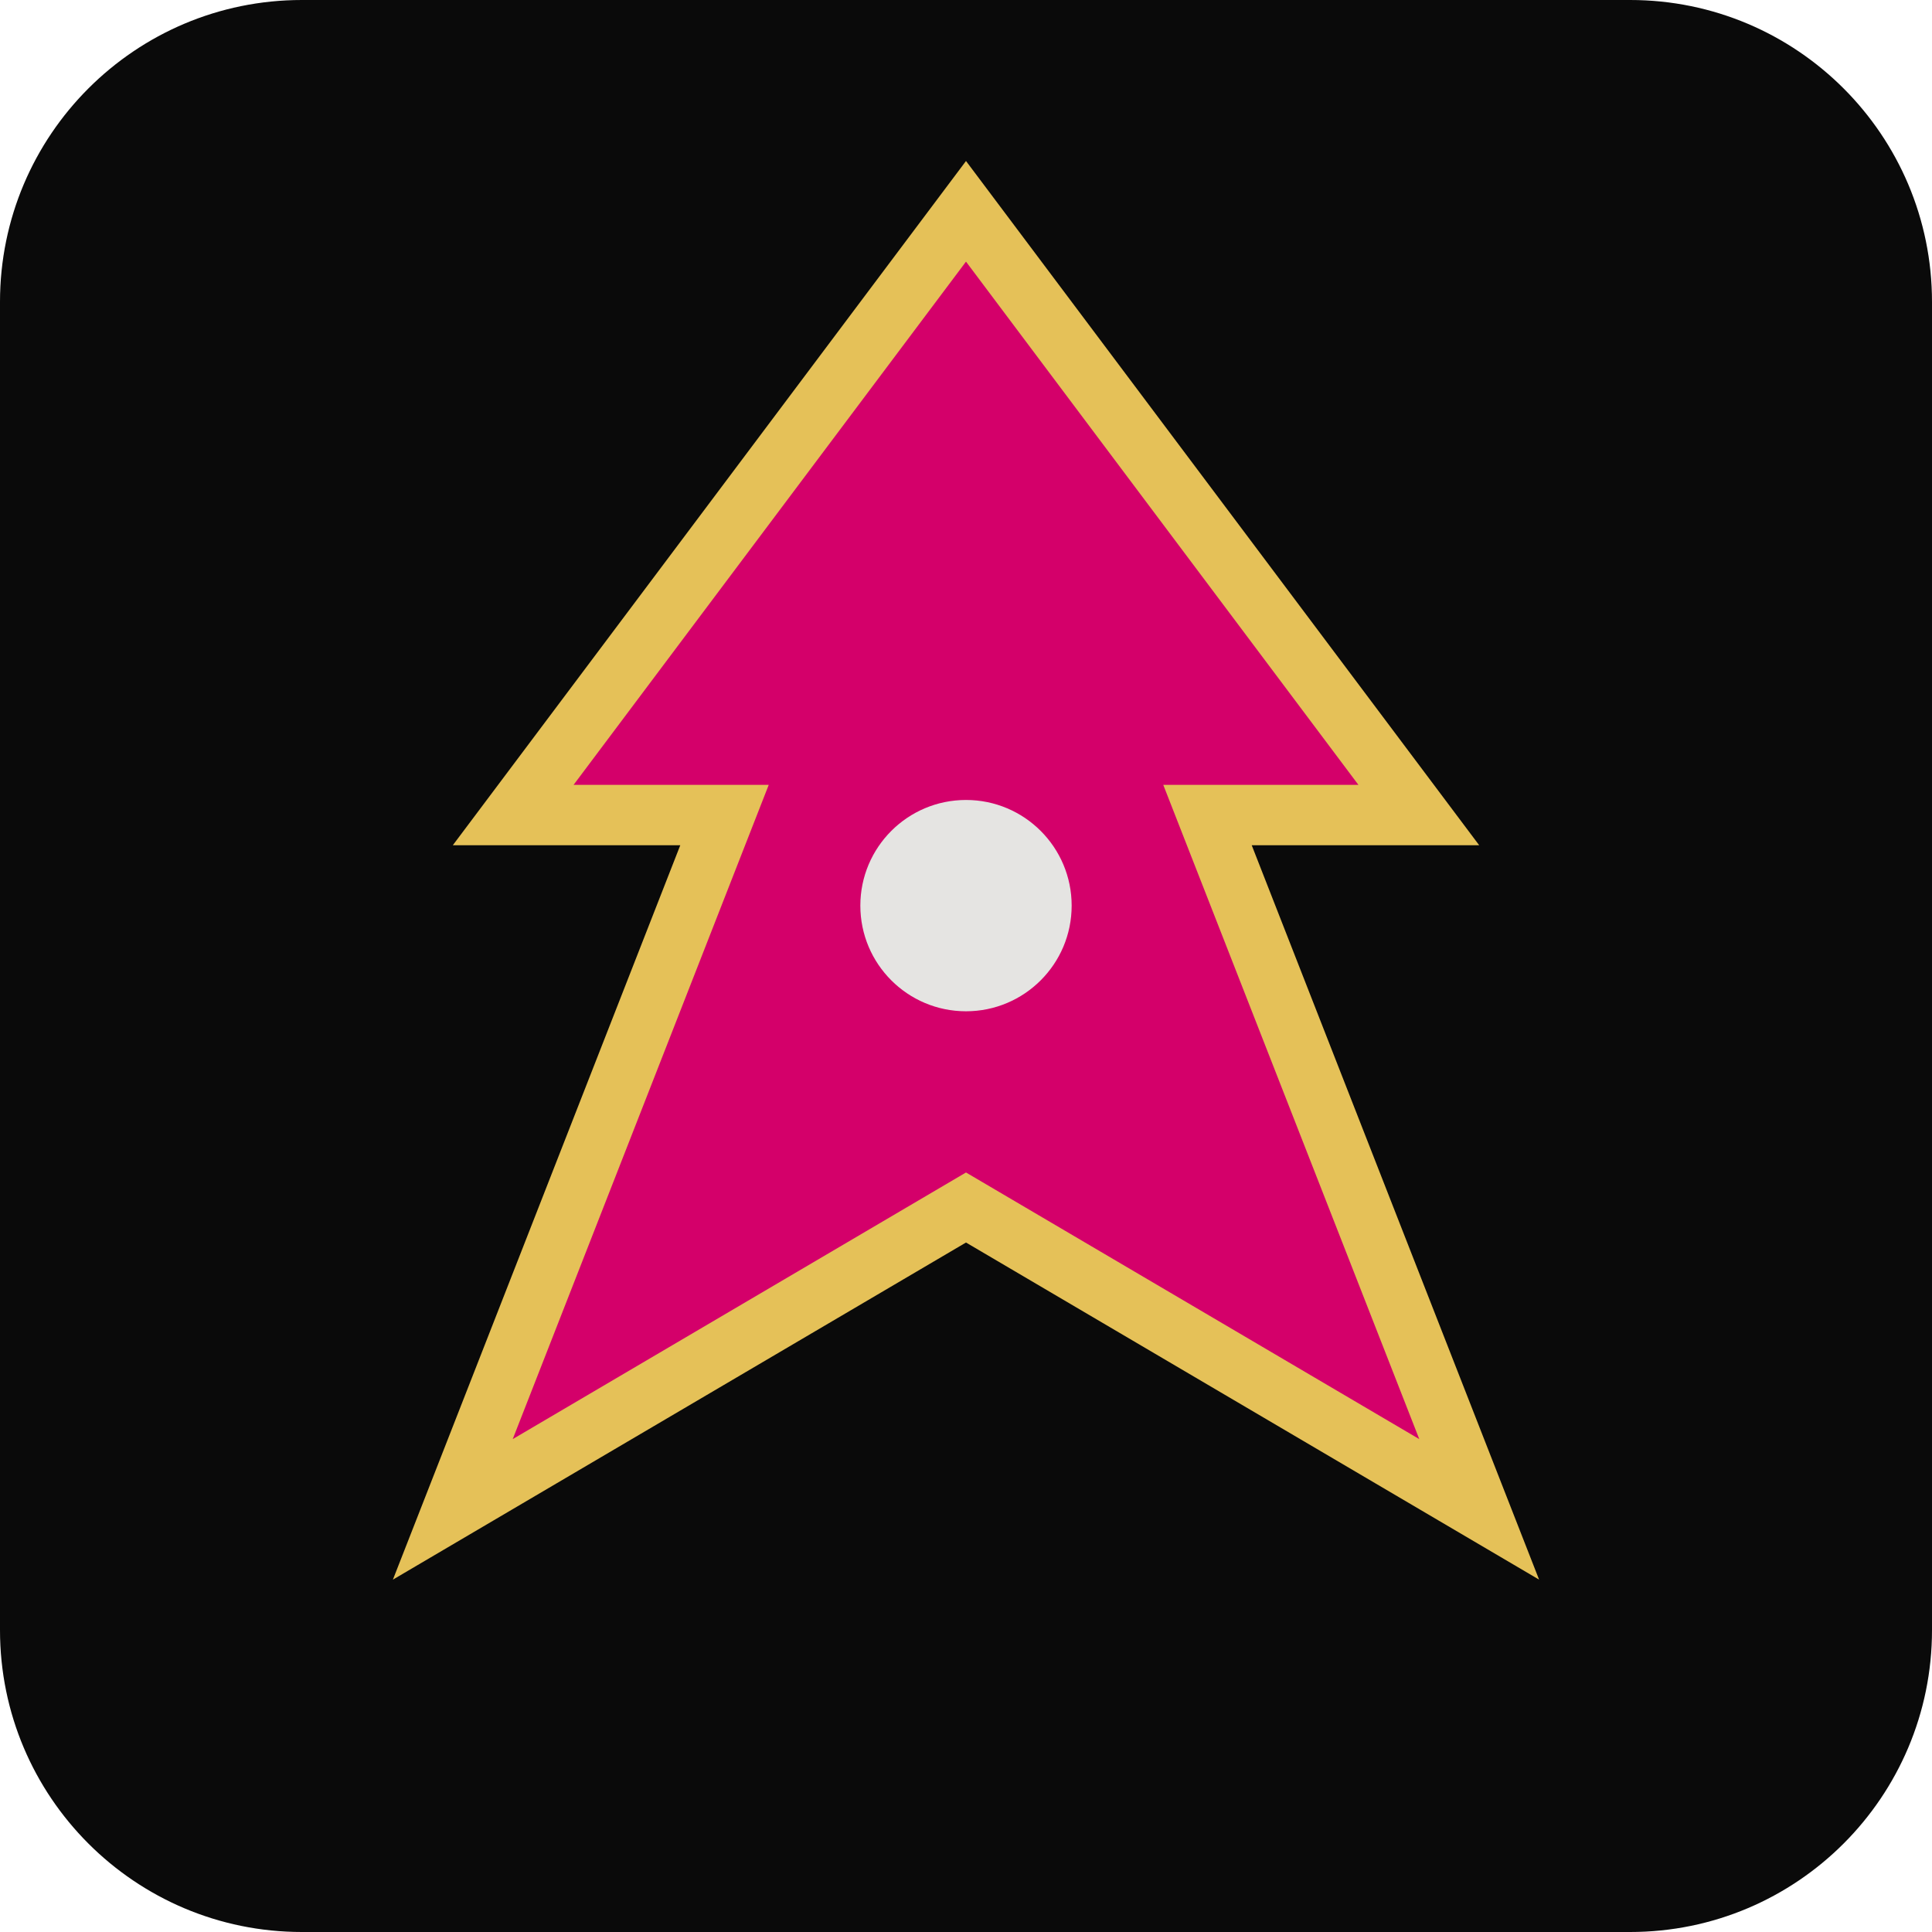
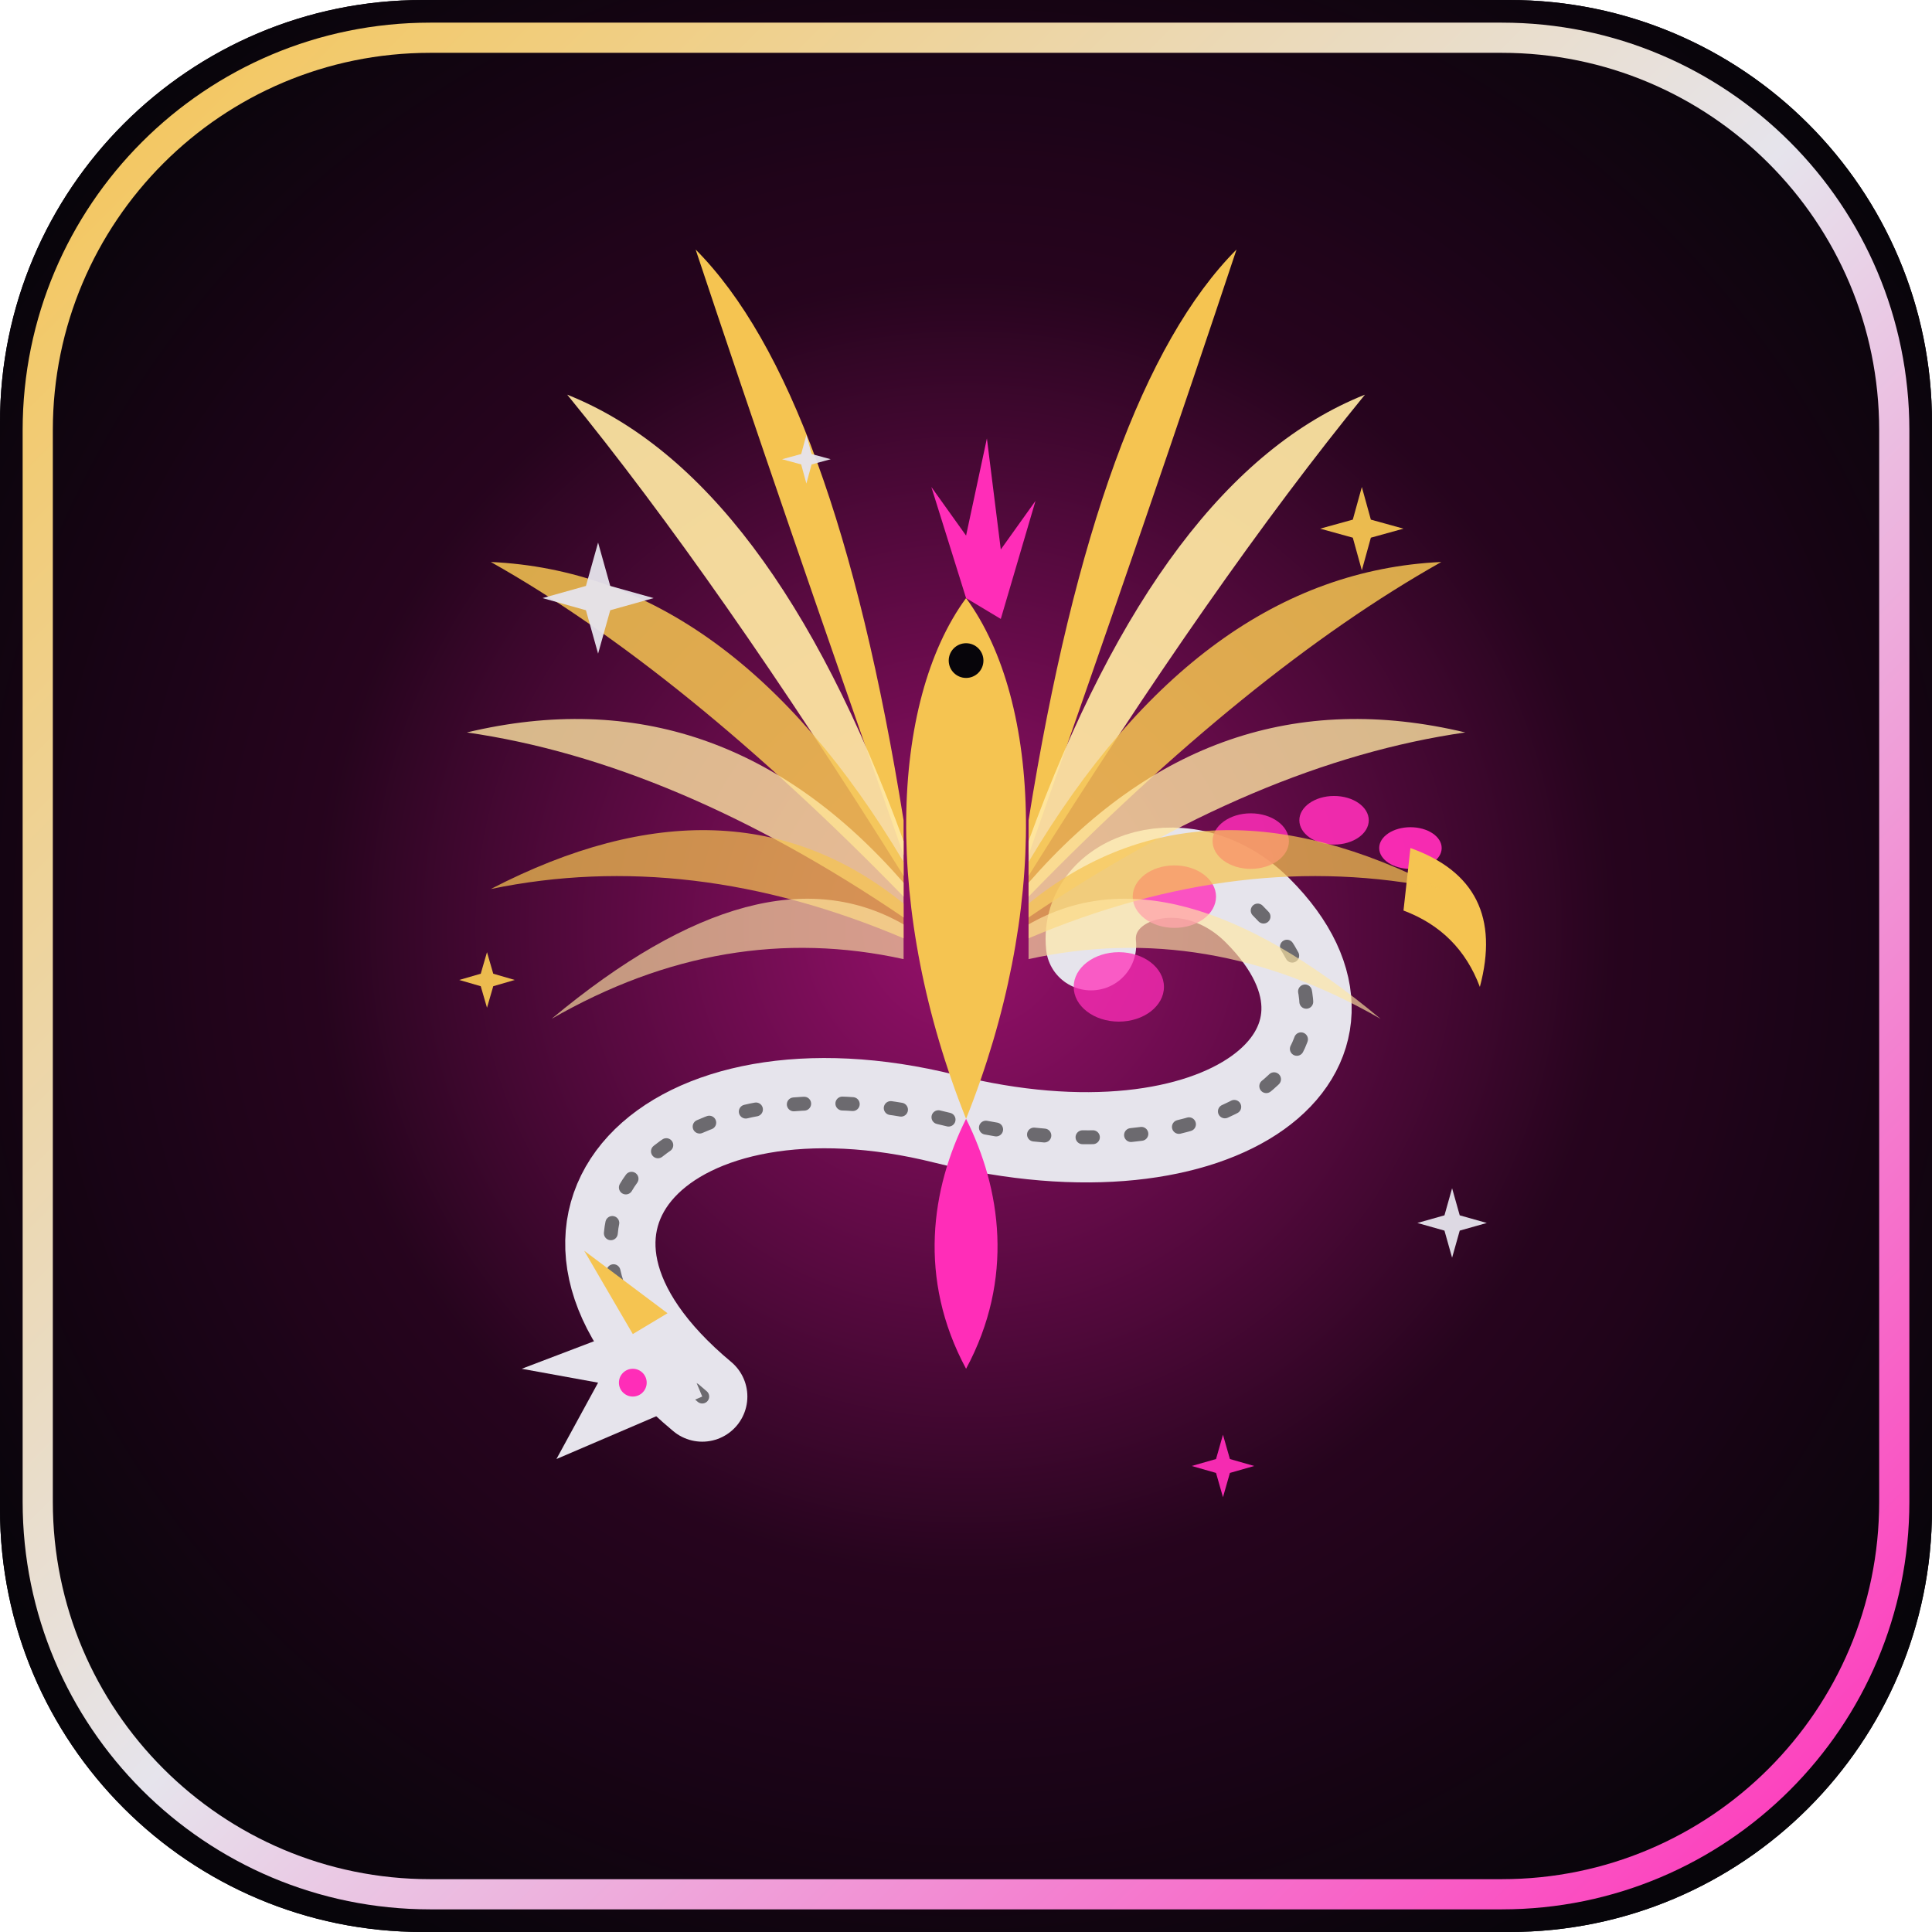
- <svg xmlns="http://www.w3.org/2000/svg" width="256" height="256" viewBox="0 0 256 256">
-   <rect width="256" height="256" rx="40" fill="#0a0a0a" />
-   <path d="M128 28 L188 108 L160 108 L196 200 L128 160 L60 200 L96 108 L68 108 Z" fill="#d4006a" stroke="#e5c158" stroke-width="8" />
-   <circle cx="128" cy="120" r="14" fill="#e5e4e2" />
+ <svg xmlns="http://www.w3.org/2000/svg" width="512" height="512" viewBox="0 0 512 512">
+   <defs>
+     <radialGradient id="glow" cx="50%" cy="48%" r="60%">
+       <stop offset="0%" stop-color="#b0127d" stop-opacity="0.85" />
+       <stop offset="55%" stop-color="#2a0420" stop-opacity="0.9" />
+       <stop offset="100%" stop-color="#07050a" />
+     </radialGradient>
+     <linearGradient id="rim" x1="0" y1="0" x2="1" y2="1">
+       <stop offset="0%" stop-color="#f5c451" />
+       <stop offset="50%" stop-color="#e6e4ec" />
+       <stop offset="100%" stop-color="#ff2db8" />
+     </linearGradient>
+   </defs>
+   <rect width="512" height="512" rx="112" fill="#07050a" />
+   <rect width="512" height="512" rx="112" fill="url(#glow)" />
+   <rect x="10" y="10" width="492" height="492" rx="104" fill="none" stroke="url(#rim)" stroke-width="8" />
+   <g transform="translate(20.5,20.5) scale(0.92)">
+     <path d="M180,380 C120,330 170,280 250,300 C330,320 380,280 340,240 C320,220 290,230 292,250" fill="none" stroke="#e6e4ec" stroke-width="26" stroke-linecap="round" />
+     <path d="M180,380 C120,330 170,280 250,300 C330,320 380,280 340,240" fill="none" stroke="#07050a" stroke-width="4" stroke-dasharray="3 11" stroke-linecap="round" opacity="0.55" />
+     <path d="M180,380 L138,398 L150,376 L128,372 L170,356 Z" fill="#e6e4ec" />
+     <path d="M160,362 L146,338 L170,356 Z" fill="#f5c451" />
+     <circle cx="160" cy="376" r="4" fill="#ff2db8" />
+     <ellipse cx="300" cy="262" rx="13" ry="10" fill="#ff2db8" opacity="0.75" />
+     <ellipse cx="316" cy="236" rx="12" ry="9" fill="#ff2db8" opacity="0.80" />
+     <ellipse cx="338" cy="220" rx="11" ry="8" fill="#ff2db8" opacity="0.85" />
+     <ellipse cx="362" cy="214" rx="10" ry="7" fill="#ff2db8" opacity="0.90" />
+     <ellipse cx="384" cy="222" rx="9" ry="6" fill="#ff2db8" opacity="0.95" />
+     <path d="M384,222 Q412,232 404,262 Q398,246 382,240 Z" fill="#f5c451" />
+     <path d="M274.0,214.0 Q293.9,89.8 333.9,49.6 Q309.9,121.8 274.0,224.0 Z" fill="#f5c451" opacity="1.00" />
+     <path d="M274.0,220.0 Q312.4,114.7 370.9,91.4 Q327.4,144.7 274.0,230.0 Z" fill="#ffe7a3" opacity="0.93" />
+     <path d="M274.0,226.0 Q323.5,142.8 392.9,139.6 Q337.5,170.8 274.0,236.0 Z" fill="#f5c451" opacity="0.86" />
+     <path d="M274.0,232.0 Q326.9,171.3 399.8,188.7 Q339.9,197.3 274.0,242.0 Z" fill="#ffe7a3" opacity="0.79" />
+     <path d="M274.0,238.0 Q323.5,197.9 392.9,233.8 Q335.5,221.9 274.0,248.0 Z" fill="#f5c451" opacity="0.72" />
+     <path d="M274.0,244.0 Q314.7,220.6 375.4,271.2 Q325.7,242.6 274.0,254.0 Z" fill="#ffe7a3" opacity="0.65" />
+     <path d="M238.0,214.0 Q218.1,89.8 178.1,49.6 Q202.1,121.8 238.0,224.0 Z" fill="#f5c451" opacity="1.00" />
+     <path d="M238.0,220.0 Q199.6,114.7 141.1,91.4 Q184.6,144.7 238.0,230.0 Z" fill="#ffe7a3" opacity="0.93" />
+     <path d="M238.0,226.0 Q188.5,142.8 119.1,139.6 Q174.5,170.8 238.0,236.0 Z" fill="#f5c451" opacity="0.86" />
+     <path d="M238.0,232.0 Q185.1,171.3 112.2,188.7 Q172.1,197.3 238.0,242.0 Z" fill="#ffe7a3" opacity="0.79" />
+     <path d="M238.0,238.0 Q188.5,197.9 119.1,233.8 Q176.5,221.9 238.0,248.0 Z" fill="#f5c451" opacity="0.72" />
+     <path d="M238.0,244.0 Q197.3,220.6 136.6,271.2 Q186.3,242.6 238.0,254.0 Z" fill="#ffe7a3" opacity="0.65" />
+     <path d="M256,150 C278,180 280,240 256,300 C232,240 234,180 256,150 Z" fill="#f5c451" />
+     <path d="M256,300 C266,320 270,346 256,372 C242,346 246,320 256,300 Z" fill="#ff2db8" />
+     <path d="M256,150 L246,118 L256,132 L262,104 L266,136 L276,122 L266,156 Z" fill="#ff2db8" />
+     <circle cx="256" cy="168" r="5" fill="#07050a" />
+     <path d="M150.0,134.0 L153.5,146.5 L166.0,150.0 L153.5,153.5 L150.0,166.0 L146.5,153.5 L134.0,150.0 L146.5,146.5 Z" fill="#e6e4ec" opacity="0.95" />
+     <path d="M370.0,118.0 L372.6,127.4 L382.0,130.0 L372.6,132.6 L370.0,142.0 L367.4,132.6 L358.0,130.0 L367.4,127.4 Z" fill="#f5c451" opacity="0.95" />
+     <path d="M396.0,320.0 L398.2,327.8 L406.0,330.0 L398.2,332.2 L396.0,340.0 L393.8,332.2 L386.0,330.0 L393.8,327.8 Z" fill="#e6e4ec" opacity="0.95" />
+     <path d="M118.0,252.0 L119.8,258.2 L126.0,260.0 L119.8,261.8 L118.0,268.0 L116.2,261.8 L110.0,260.0 L116.2,258.2 Z" fill="#f5c451" opacity="0.95" />
+     <path d="M330.0,391.0 L332.0,398.0 L339.0,400.0 L332.0,402.0 L330.0,409.0 L328.0,402.0 L321.0,400.0 L328.0,398.0 Z" fill="#ff2db8" opacity="0.95" />
+     <path d="M210.0,103.0 L211.5,108.5 L217.0,110.0 L211.5,111.5 L210.0,117.0 L208.5,111.5 L203.0,110.0 L208.5,108.5 Z" fill="#e6e4ec" opacity="0.95" />
+   </g>
</svg>
